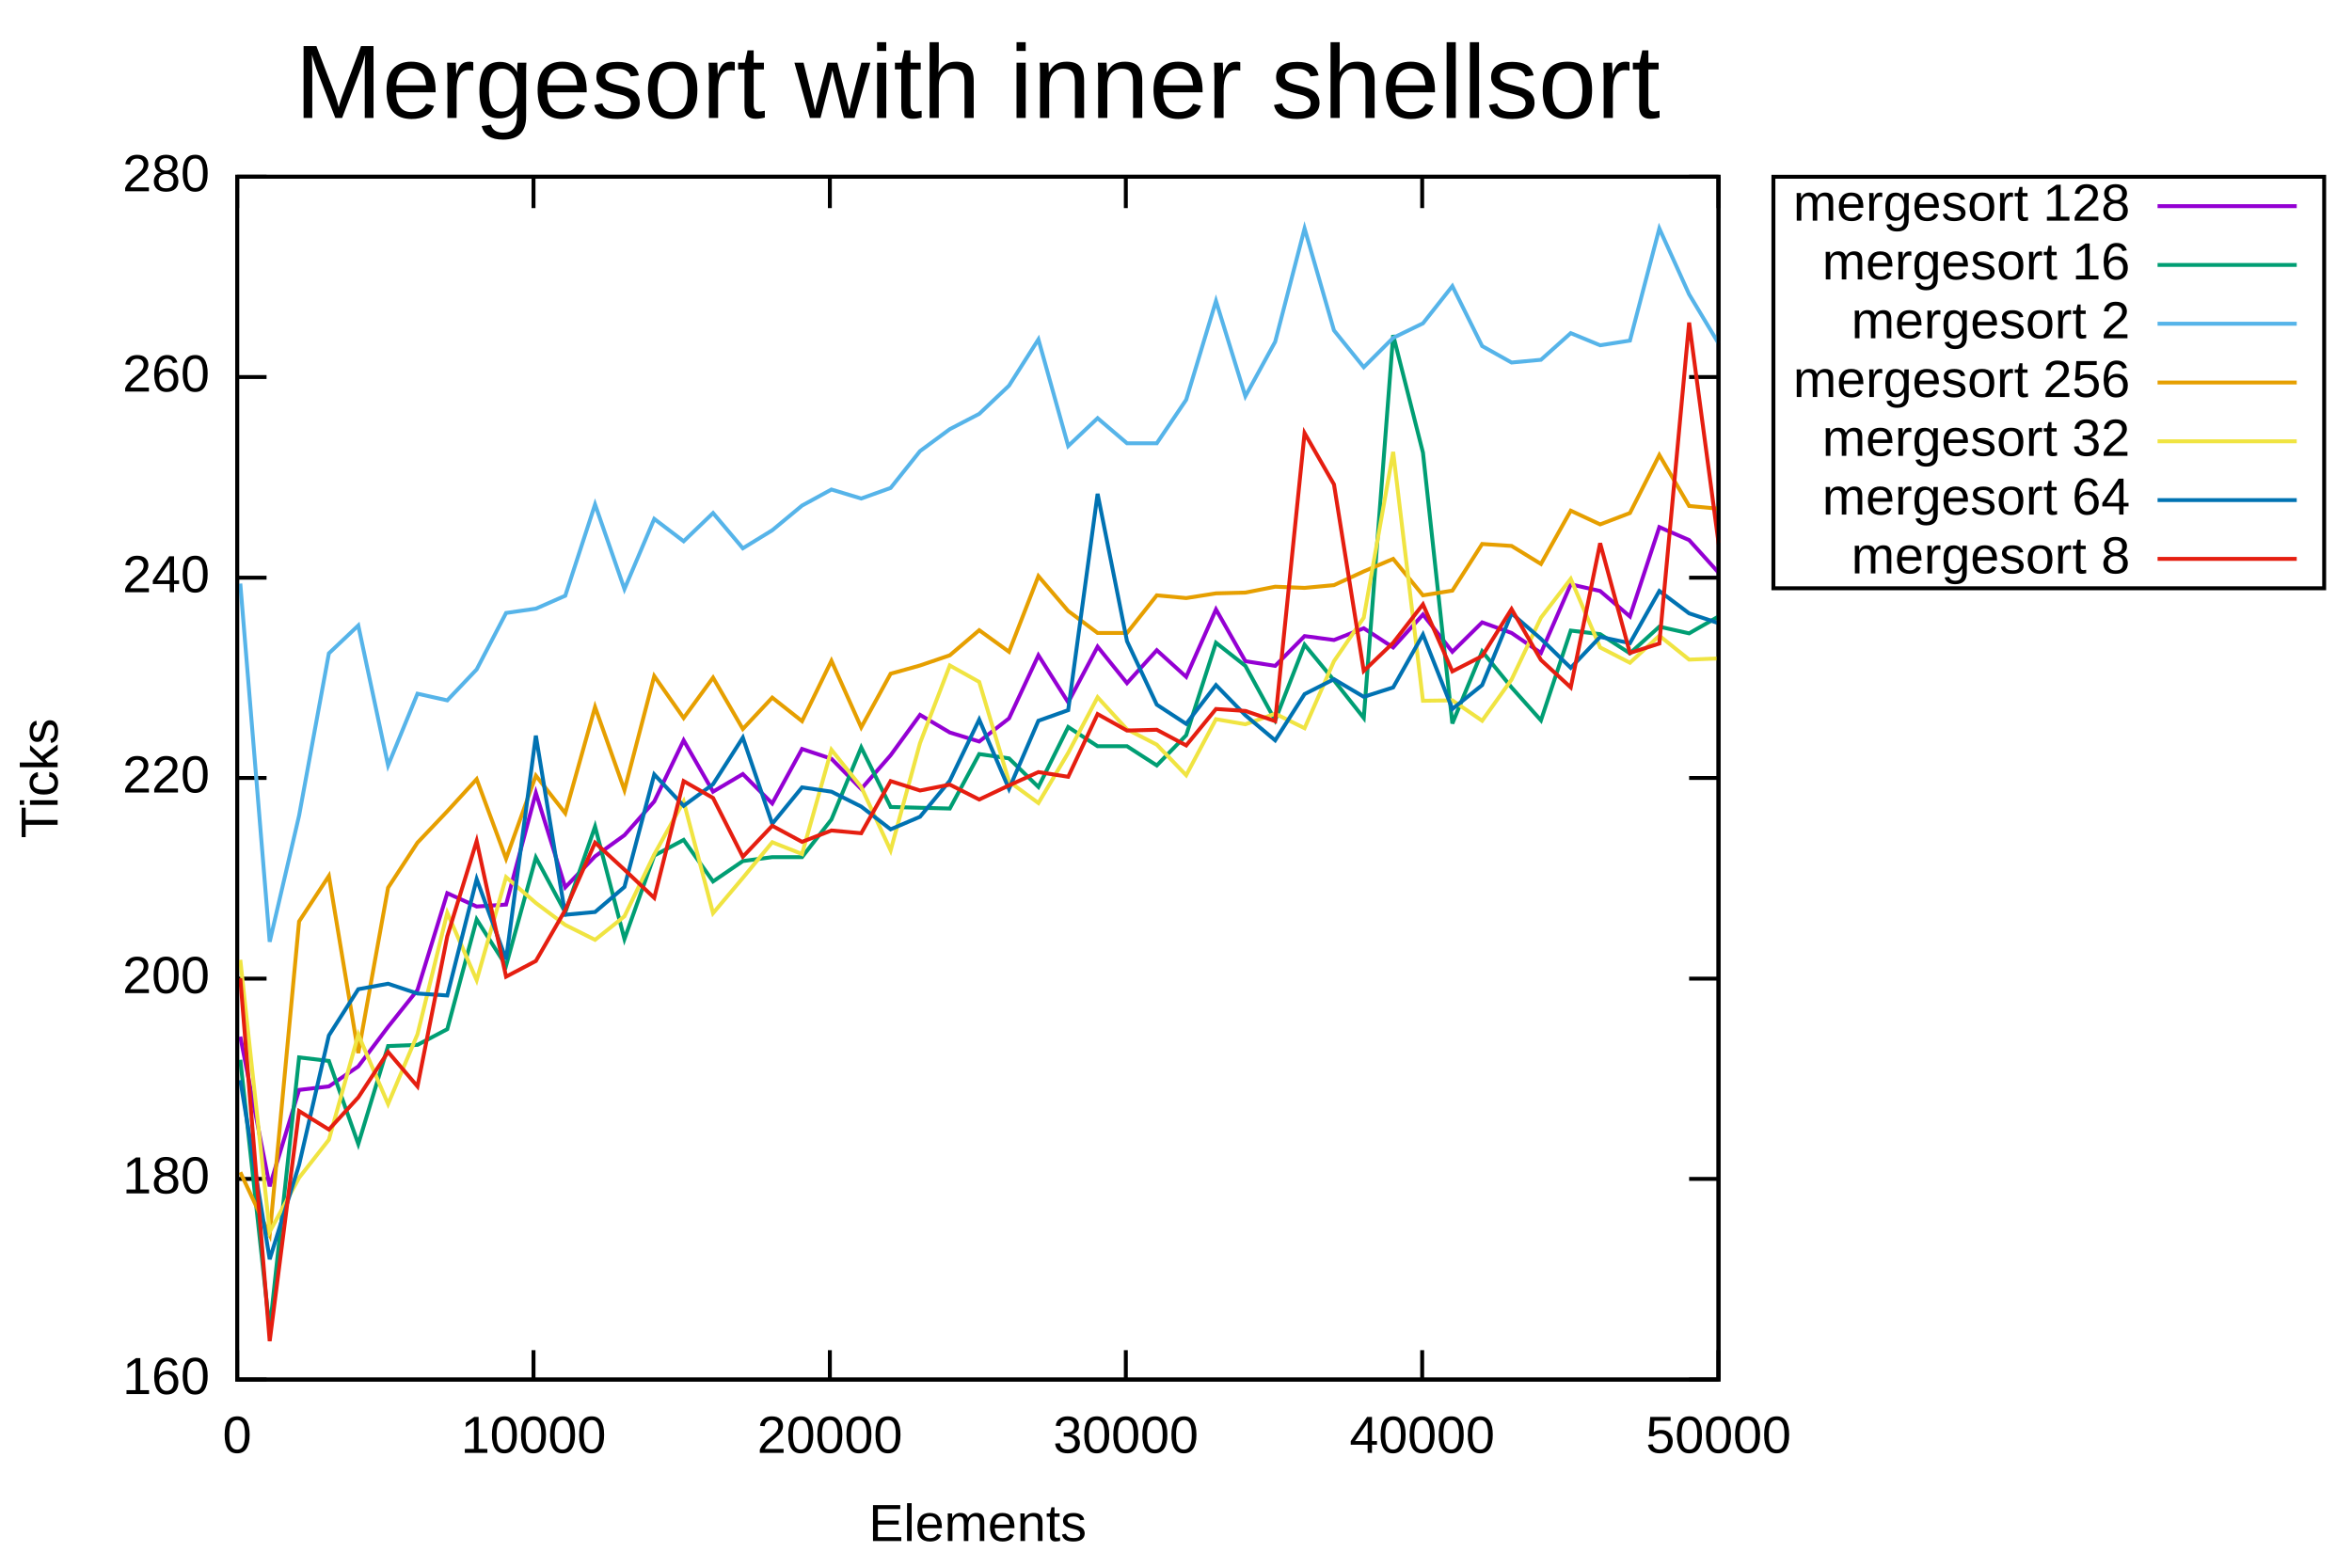
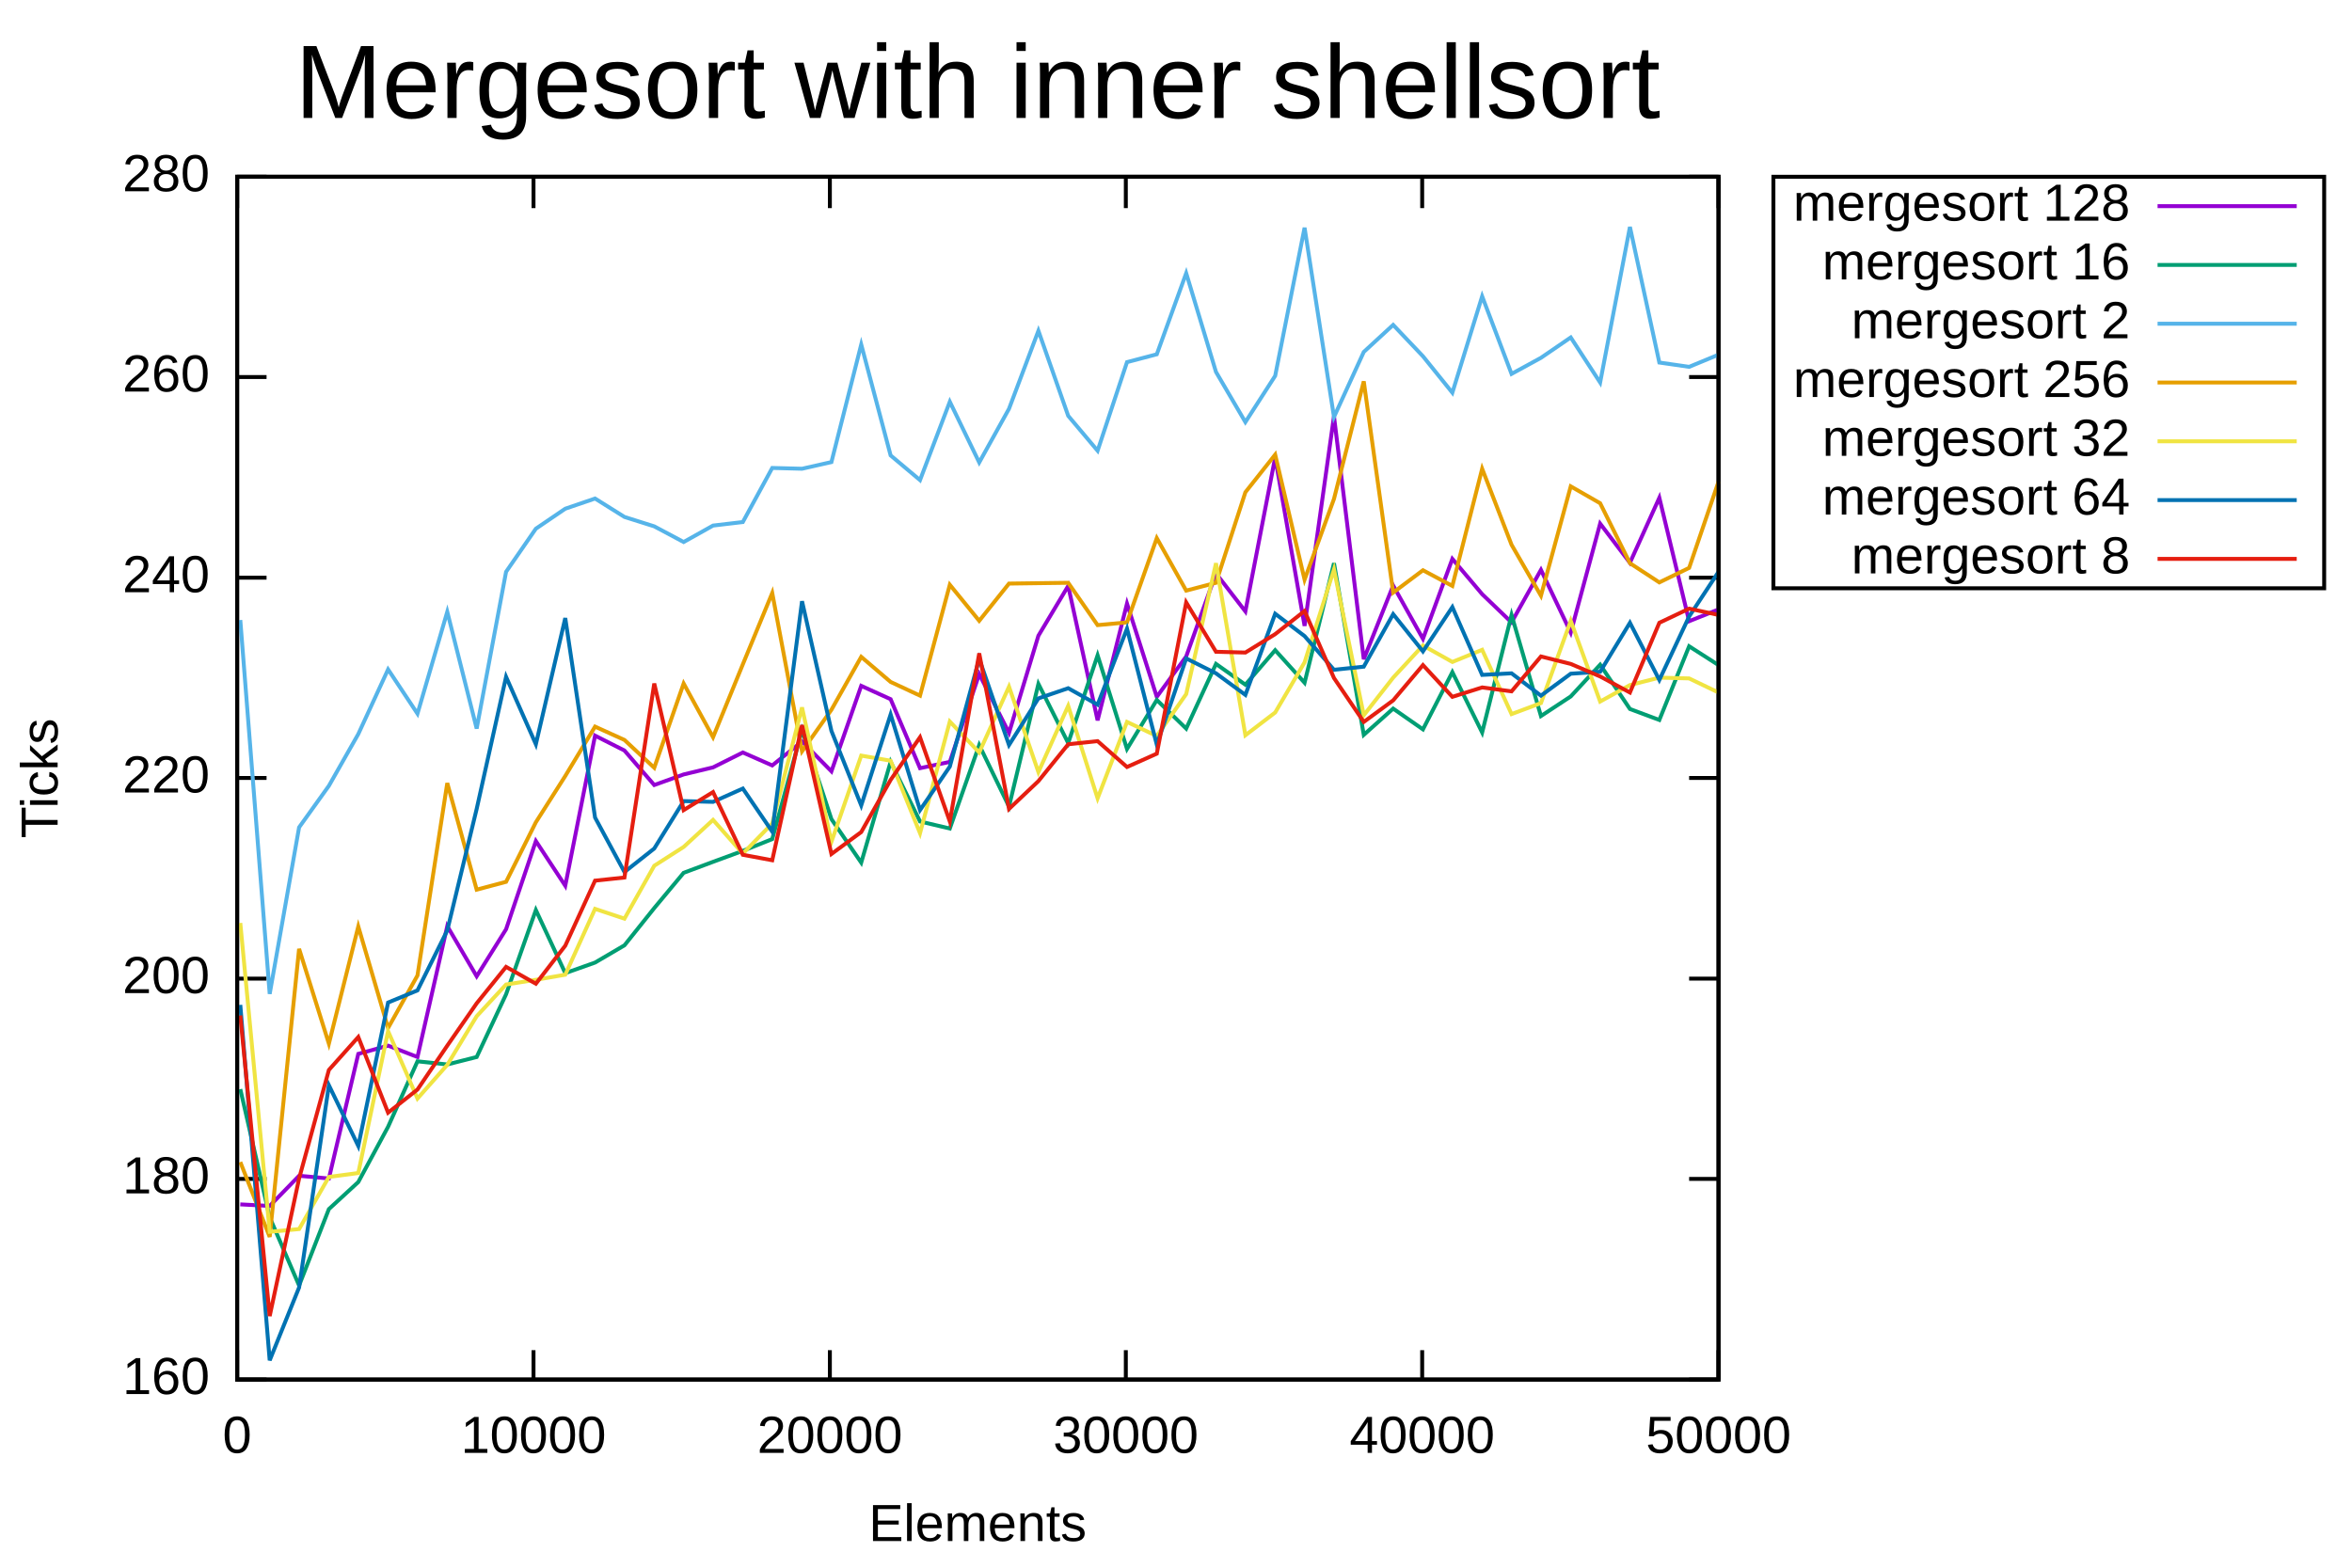
<svg xmlns="http://www.w3.org/2000/svg" xmlns:xlink="http://www.w3.org/1999/xlink" viewBox="0 0 600 400">
  <g id="gnuplot_canvas">
    <rect x="0" y="0" width="600" height="400" fill="none" />
    <defs>
      <circle id="gpDot" r="0.5" stroke-width="0.5" />
      <path id="gpPt0" stroke-width="0.267" stroke="currentColor" d="M-1,0 h2 M0,-1 v2" />
      <path id="gpPt1" stroke-width="0.267" stroke="currentColor" d="M-1,-1 L1,1 M1,-1 L-1,1" />
      <path id="gpPt2" stroke-width="0.267" stroke="currentColor" d="M-1,0 L1,0 M0,-1 L0,1 M-1,-1 L1,1 M-1,1 L1,-1" />
      <rect id="gpPt3" stroke-width="0.267" stroke="currentColor" x="-1" y="-1" width="2" height="2" />
      <rect id="gpPt4" stroke-width="0.267" stroke="currentColor" fill="currentColor" x="-1" y="-1" width="2" height="2" />
      <circle id="gpPt5" stroke-width="0.267" stroke="currentColor" cx="0" cy="0" r="1" />
      <use xlink:href="#gpPt5" id="gpPt6" fill="currentColor" stroke="none" />
      <path id="gpPt7" stroke-width="0.267" stroke="currentColor" d="M0,-1.33 L-1.33,0.67 L1.33,0.67 z" />
      <use xlink:href="#gpPt7" id="gpPt8" fill="currentColor" stroke="none" />
      <use xlink:href="#gpPt7" id="gpPt9" stroke="currentColor" transform="rotate(180)" />
      <use xlink:href="#gpPt9" id="gpPt10" fill="currentColor" stroke="none" />
      <use xlink:href="#gpPt3" id="gpPt11" stroke="currentColor" transform="rotate(45)" />
      <use xlink:href="#gpPt11" id="gpPt12" fill="currentColor" stroke="none" />
    </defs>
    <g style="fill:none; color:white; stroke:currentColor; stroke-width:1.00; stroke-linecap:butt; stroke-linejoin:miter">
</g>
    <g style="fill:none; color:black; stroke:currentColor; stroke-width:1.00; stroke-linecap:butt; stroke-linejoin:miter">
      <path stroke="black" d="M60.5,352.0 L68.0,352.0 M438.4,352.0 L430.9,352.0  h0.01" />
      <g transform="translate(53.5,355.7)" style="stroke:none; fill:black; font-family:arial; font-size:10.00pt; text-anchor:end">
        <text>
          <tspan> 160</tspan>
        </text>
      </g>
      <path stroke="black" d="M60.5,300.8 L68.0,300.8 M438.4,300.8 L430.9,300.8  h0.01" />
      <g transform="translate(53.5,304.5)" style="stroke:none; fill:black; font-family:arial; font-size:10.00pt; text-anchor:end">
        <text>
          <tspan> 180</tspan>
        </text>
      </g>
      <path stroke="black" d="M60.5,249.7 L68.0,249.7 M438.4,249.7 L430.9,249.7  h0.01" />
      <g transform="translate(53.5,253.4)" style="stroke:none; fill:black; font-family:arial; font-size:10.00pt; text-anchor:end">
        <text>
          <tspan> 200</tspan>
        </text>
      </g>
      <path stroke="black" d="M60.5,198.5 L68.0,198.5 M438.4,198.5 L430.9,198.5  h0.01" />
      <g transform="translate(53.5,202.2)" style="stroke:none; fill:black; font-family:arial; font-size:10.00pt; text-anchor:end">
        <text>
          <tspan> 220</tspan>
        </text>
      </g>
      <path stroke="black" d="M60.5,147.4 L68.0,147.4 M438.4,147.4 L430.9,147.4  h0.01" />
      <g transform="translate(53.5,151.1)" style="stroke:none; fill:black; font-family:arial; font-size:10.00pt; text-anchor:end">
        <text>
          <tspan> 240</tspan>
        </text>
      </g>
      <path stroke="black" d="M60.5,96.2 L68.0,96.2 M438.4,96.2 L430.9,96.2  h0.01" />
      <g transform="translate(53.5,99.9)" style="stroke:none; fill:black; font-family:arial; font-size:10.00pt; text-anchor:end">
        <text>
          <tspan> 260</tspan>
        </text>
      </g>
      <path stroke="black" d="M60.5,45.1 L68.0,45.1 M438.4,45.1 L430.9,45.1  h0.01" />
      <g transform="translate(53.5,48.8)" style="stroke:none; fill:black; font-family:arial; font-size:10.00pt; text-anchor:end">
        <text>
          <tspan> 280</tspan>
        </text>
      </g>
      <path stroke="black" d="M60.5,352.0 L60.5,344.5 M60.5,45.1 L60.5,52.6  h0.01" />
      <g transform="translate(60.5,370.7)" style="stroke:none; fill:black; font-family:arial; font-size:10.00pt; text-anchor:middle">
        <text>
          <tspan> 0</tspan>
        </text>
      </g>
      <path stroke="black" d="M136.1,352.0 L136.1,344.5 M136.1,45.1 L136.1,52.6  h0.01" />
      <g transform="translate(136.1,370.7)" style="stroke:none; fill:black; font-family:arial; font-size:10.00pt; text-anchor:middle">
        <text>
          <tspan> 10000</tspan>
        </text>
      </g>
      <path stroke="black" d="M211.7,352.0 L211.7,344.5 M211.7,45.1 L211.7,52.6  h0.01" />
      <g transform="translate(211.7,370.7)" style="stroke:none; fill:black; font-family:arial; font-size:10.00pt; text-anchor:middle">
        <text>
          <tspan> 20000</tspan>
        </text>
      </g>
      <path stroke="black" d="M287.2,352.0 L287.2,344.5 M287.2,45.1 L287.2,52.6  h0.01" />
      <g transform="translate(287.2,370.7)" style="stroke:none; fill:black; font-family:arial; font-size:10.00pt; text-anchor:middle">
        <text>
          <tspan> 30000</tspan>
        </text>
      </g>
      <path stroke="black" d="M362.8,352.0 L362.8,344.5 M362.8,45.1 L362.8,52.6  h0.01" />
      <g transform="translate(362.8,370.7)" style="stroke:none; fill:black; font-family:arial; font-size:10.00pt; text-anchor:middle">
        <text>
          <tspan> 40000</tspan>
        </text>
      </g>
      <path stroke="black" d="M438.4,352.0 L438.4,344.5 M438.4,45.1 L438.4,52.6  h0.01" />
      <g transform="translate(438.4,370.7)" style="stroke:none; fill:black; font-family:arial; font-size:10.00pt; text-anchor:middle">
        <text>
          <tspan> 50000</tspan>
        </text>
      </g>
      <path stroke="black" d="M60.5,45.1 L60.5,352.0 L438.4,352.0 L438.4,45.1 L60.5,45.1 Z  h0.01" />
      <g transform="translate(14.7,198.6) rotate(270)" style="stroke:none; fill:black; font-family:arial; font-size:10.00pt; text-anchor:middle">
        <text>
          <tspan>Ticks</tspan>
        </text>
      </g>
      <g transform="translate(249.4,393.2)" style="stroke:none; fill:black; font-family:arial; font-size:10.00pt; text-anchor:middle">
        <text>
          <tspan>Elements</tspan>
        </text>
      </g>
      <g transform="translate(249.4,30.1)" style="stroke:none; fill:black; font-family:arial; font-size:20.00pt; text-anchor:middle">
        <text>
          <tspan>Mergesort with inner shellsort</tspan>
        </text>
      </g>
      <path stroke="black" d="M452.4,150.1 L452.4,45.1 L592.9,45.1 L592.9,150.1 L452.4,150.1 Z  h0.01" />
    </g>
    <g id="simple_1_plot_1">
      <g style="fill:none; color:red; stroke:currentColor; stroke-width:1.00; stroke-linecap:butt; stroke-linejoin:miter">
        <g transform="translate(543.4,56.3)" style="stroke:none; fill:black; font-family:arial; font-size:10.00pt; text-anchor:end">
          <text>
            <tspan>mergesort 128</tspan>
          </text>
        </g>
-         <path stroke="rgb(148,   0, 211)" d="M550.4,52.6 L585.9,52.6 M61.3,264.5 L68.8,302.7 L76.3,278.1 L83.9,277.2 L91.4,272.1 L99.0,262.0    L106.5,252.6 L114.1,227.9 L121.6,231.3 L129.1,230.8 L136.7,202.3 L144.2,226.4 L151.8,218.5 L159.3,213.1    L166.9,204.5 L174.4,188.9 L181.9,202.0 L189.5,197.5 L197.0,205.0 L204.6,191.1 L212.1,193.6 L219.7,201.3    L227.2,192.7 L234.7,182.4 L242.3,186.9 L249.8,189.2 L257.4,183.3 L264.9,167.2 L272.5,179.2 L280.0,165.0    L287.5,174.3 L295.1,165.9 L302.6,172.7 L310.2,155.5 L317.7,168.7 L325.3,169.9 L332.8,162.3 L340.3,163.3    L347.9,160.3 L355.4,165.2 L363.0,156.8 L370.5,166.3 L378.1,158.8 L385.6,161.5 L393.1,166.6 L400.7,149.1    L408.2,150.8 L415.8,157.3 L423.3,134.5 L430.9,137.8 L438.4,146.1  h0.01" />
+         <path stroke="rgb(148,   0, 211)" d="M550.4,52.6 L585.9,52.6 M61.3,307.3 L68.8,307.7 L76.3,300.0 L83.9,300.7 L91.4,268.9 L99.0,266.8    L106.5,269.7 L114.1,236.3 L121.6,249.1 L129.1,237.1 L136.7,214.6 L144.2,226.0 L151.8,187.7 L159.3,191.5    L166.9,200.3 L174.4,197.6 L181.9,195.8 L189.5,192.0 L197.0,195.3 L204.6,189.2 L212.1,196.8 L219.7,175.0    L227.2,178.4 L234.7,196.0 L242.3,194.4 L249.8,172.0 L257.4,187.0 L264.9,162.2 L272.5,149.5 L280.0,183.8    L287.5,154.0 L295.1,177.8 L302.6,167.5 L310.2,146.3 L317.7,156.0 L325.3,116.7 L332.8,159.7 L340.3,106.2    L347.9,168.2 L355.4,149.4 L363.0,163.0 L370.5,142.6 L378.1,151.6 L385.6,158.8 L393.1,145.4 L400.7,161.4    L408.2,133.6 L415.8,143.6 L423.3,127.0 L430.9,158.5 L438.4,155.5  h0.01" />
      </g>
    </g>
    <g id="simple_1_plot_2">
      <g style="fill:none; color:green; stroke:currentColor; stroke-width:1.00; stroke-linecap:butt; stroke-linejoin:miter">
        <g transform="translate(543.4,71.3)" style="stroke:none; fill:black; font-family:arial; font-size:10.00pt; text-anchor:end">
          <text>
            <tspan>mergesort 16</tspan>
          </text>
        </g>
-         <path stroke="rgb(  0, 158, 115)" d="M550.4,67.6 L585.9,67.6 M61.3,270.4 L68.8,339.2 L76.3,269.8 L83.9,270.7 L91.4,291.9 L99.0,266.9    L106.5,266.6 L114.1,262.6 L121.6,234.6 L129.1,246.4 L136.7,218.8 L144.2,232.8 L151.8,210.9 L159.3,239.6    L166.9,218.3 L174.4,214.3 L181.9,224.9 L189.5,219.7 L197.0,218.7 L204.6,218.7 L212.1,209.1 L219.7,190.7    L227.2,205.9 L234.7,206.1 L242.3,206.3 L249.8,192.4 L257.4,193.5 L264.9,200.8 L272.5,185.5 L280.0,190.4    L287.5,190.4 L295.1,195.3 L302.6,187.6 L310.2,164.0 L317.7,169.9 L325.3,183.8 L332.8,164.5 L340.3,173.6    L347.9,183.2 L355.4,85.5 L363.0,115.5 L370.5,184.6 L378.1,166.2 L385.6,175.4 L393.1,183.8 L400.7,160.9    L408.2,161.8 L415.8,166.7 L423.3,159.9 L430.9,161.6 L438.4,157.3  h0.01" />
+         <path stroke="rgb(  0, 158, 115)" d="M550.4,67.6 L585.9,67.6 M61.3,277.9 L68.8,310.6 L76.3,328.0 L83.9,308.5 L91.4,301.6 L99.0,287.5    L106.5,270.8 L114.1,271.6 L121.6,269.7 L129.1,253.7 L136.7,232.2 L144.2,248.3 L151.8,245.6 L159.3,241.2    L166.9,231.7 L174.4,222.7 L181.9,219.9 L189.5,217.1 L197.0,214.1 L204.6,186.3 L212.1,209.0 L219.7,220.1    L227.2,194.4 L234.7,209.6 L242.3,211.4 L249.8,190.1 L257.4,205.8 L264.9,174.5 L272.5,189.6 L280.0,167.2    L287.5,191.1 L295.1,178.6 L302.6,185.9 L310.2,169.4 L317.7,174.7 L325.3,165.9 L332.8,174.2 L340.3,143.7    L347.9,187.5 L355.4,180.8 L363.0,186.1 L370.5,171.5 L378.1,186.9 L385.6,156.9 L393.1,182.7 L400.7,177.7    L408.2,169.6 L415.8,180.9 L423.3,183.7 L430.9,164.9 L438.4,169.7  h0.01" />
      </g>
    </g>
    <g id="simple_1_plot_3">
      <g style="fill:none; color:blue; stroke:currentColor; stroke-width:1.00; stroke-linecap:butt; stroke-linejoin:miter">
        <g transform="translate(543.4,86.3)" style="stroke:none; fill:black; font-family:arial; font-size:10.00pt; text-anchor:end">
          <text>
            <tspan>mergesort 2</tspan>
          </text>
        </g>
-         <path stroke="rgb( 86, 180, 233)" d="M550.4,82.6 L585.9,82.6 M61.3,148.9 L68.8,240.3 L76.3,208.1 L83.9,166.7 L91.4,159.6 L99.0,195.3    L106.5,177.0 L114.1,178.7 L121.6,170.8 L129.1,156.4 L136.7,155.3 L144.2,152.0 L151.8,128.7 L159.3,150.3    L166.9,132.4 L174.4,138.1 L181.9,130.9 L189.5,139.9 L197.0,135.3 L204.6,129.0 L212.1,124.9 L219.7,127.2    L227.2,124.5 L234.7,115.1 L242.3,109.5 L249.8,105.6 L257.4,98.4 L264.9,86.6 L272.5,113.8 L280.0,106.7    L287.5,113.1 L295.1,113.1 L302.6,102.0 L310.2,76.8 L317.7,101.1 L325.3,87.2 L332.8,58.3 L340.3,84.3    L347.9,93.7 L355.4,86.2 L363.0,82.5 L370.5,73.0 L378.1,88.3 L385.6,92.5 L393.1,91.8 L400.7,85.0    L408.2,88.1 L415.8,86.9 L423.3,58.3 L430.9,75.1 L438.4,87.6  h0.01" />
+         <path stroke="rgb( 86, 180, 233)" d="M550.4,82.6 L585.9,82.6 M61.3,158.2 L68.8,253.6 L76.3,211.1 L83.9,200.5 L91.4,187.3 L99.0,170.8    L106.5,182.1 L114.1,156.1 L121.6,185.9 L129.1,145.9 L136.7,134.9 L144.2,129.8 L151.8,127.2 L159.3,131.9    L166.9,134.3 L174.4,138.3 L181.9,134.1 L189.5,133.2 L197.0,119.4 L204.6,119.6 L212.1,117.9 L219.7,87.9    L227.2,116.2 L234.7,122.5 L242.3,102.5 L249.8,118.0 L257.4,104.3 L264.9,84.4 L272.5,106.1 L280.0,115.0    L287.5,92.4 L295.1,90.4 L302.6,69.7 L310.2,94.9 L317.7,107.7 L325.3,95.9 L332.8,58.1 L340.3,106.4    L347.9,89.8 L355.4,82.9 L363.0,90.9 L370.5,100.2 L378.1,75.6 L385.6,95.4 L393.1,91.3 L400.7,86.1    L408.2,97.6 L415.8,57.9 L423.3,92.5 L430.9,93.6 L438.4,90.5  h0.01" />
      </g>
    </g>
    <g id="simple_1_plot_4">
      <g style="fill:none; color:cyan; stroke:currentColor; stroke-width:1.00; stroke-linecap:butt; stroke-linejoin:miter">
        <g transform="translate(543.4,101.3)" style="stroke:none; fill:black; font-family:arial; font-size:10.00pt; text-anchor:end">
          <text>
            <tspan>mergesort 256</tspan>
          </text>
        </g>
-         <path stroke="rgb(230, 159,   0)" d="M550.4,97.6 L585.9,97.6 M61.3,299.1 L68.8,315.1 L76.3,235.1 L83.9,223.5 L91.4,268.7 L99.0,226.5    L106.5,215.0 L114.1,207.0 L121.6,198.8 L129.1,219.1 L136.7,197.9 L144.2,207.5 L151.8,180.4 L159.3,201.6    L166.9,172.5 L174.4,183.2 L181.9,172.9 L189.5,186.0 L197.0,178.0 L204.6,184.0 L212.1,168.6 L219.7,185.6    L227.2,171.9 L234.7,169.8 L242.3,167.2 L249.8,160.8 L257.4,166.3 L264.9,147.0 L272.5,155.9 L280.0,161.5    L287.5,161.5 L295.1,151.9 L302.6,152.6 L310.2,151.4 L317.7,151.2 L325.3,149.7 L332.8,150.0 L340.3,149.3    L347.9,145.8 L355.4,142.6 L363.0,151.9 L370.5,150.7 L378.1,138.8 L385.6,139.3 L393.1,143.9 L400.7,130.3    L408.2,133.8 L415.8,130.9 L423.3,116.1 L430.9,129.1 L438.4,129.8  h0.01" />
+         <path stroke="rgb(230, 159,   0)" d="M550.4,97.6 L585.9,97.6 M61.3,296.5 L68.8,315.6 L76.3,242.1 L83.9,266.3 L91.4,236.4 L99.0,262.3    L106.5,248.9 L114.1,199.8 L121.6,227.0 L129.1,225.0 L136.7,209.8 L144.2,198.0 L151.8,185.4 L159.3,188.8    L166.9,195.9 L174.4,174.4 L181.9,188.1 L189.5,169.5 L197.0,151.3 L204.6,191.7 L212.1,181.1 L219.7,167.6    L227.2,174.0 L234.7,177.5 L242.3,149.2 L249.8,158.4 L257.4,148.9 L264.9,148.8 L272.5,148.7 L280.0,159.5    L287.5,158.8 L295.1,137.3 L302.6,150.7 L310.2,148.7 L317.7,125.6 L325.3,116.0 L332.8,147.9 L340.3,127.3    L347.9,97.3 L355.4,151.2 L363.0,145.5 L370.5,149.5 L378.1,119.6 L385.6,139.0 L393.1,152.0 L400.7,124.1    L408.2,128.4 L415.8,143.7 L423.3,148.6 L430.9,144.9 L438.4,122.9  h0.01" />
      </g>
    </g>
    <g id="simple_1_plot_5">
      <g style="fill:none; color:#157545; stroke:currentColor; stroke-width:1.00; stroke-linecap:butt; stroke-linejoin:miter">
        <g transform="translate(543.4,116.3)" style="stroke:none; fill:black; font-family:arial; font-size:10.00pt; text-anchor:end">
          <text>
            <tspan>mergesort 32</tspan>
          </text>
        </g>
-         <path stroke="rgb(240, 228,  66)" d="M550.4,112.6 L585.9,112.6 M61.3,244.9 L68.8,314.3 L76.3,300.5 L83.9,290.8 L91.4,264.0 L99.0,281.7    L106.5,263.9 L114.1,232.9 L121.6,250.1 L129.1,223.8 L136.7,230.4 L144.2,236.0 L151.8,239.8 L159.3,233.8    L166.9,218.0 L174.4,204.5 L181.9,233.0 L189.5,224.0 L197.0,214.9 L204.6,217.9 L212.1,191.3 L219.7,200.8    L227.2,217.0 L234.7,189.6 L242.3,169.8 L249.8,174.0 L257.4,199.4 L264.9,204.9 L272.5,192.1 L280.0,177.9    L287.5,186.1 L295.1,190.0 L302.6,197.8 L310.2,183.5 L317.7,184.8 L325.3,182.1 L332.8,185.8 L340.3,168.7    L347.9,157.6 L355.4,115.3 L363.0,178.8 L370.5,178.7 L378.1,183.9 L385.6,173.4 L393.1,157.6 L400.7,147.7    L408.2,165.2 L415.8,169.1 L423.3,162.2 L430.9,168.3 L438.4,168.0  h0.01" />
+         <path stroke="rgb(240, 228,  66)" d="M550.4,112.6 L585.9,112.6 M61.3,235.5 L68.8,314.3 L76.3,313.6 L83.9,300.3 L91.4,299.3 L99.0,263.1    L106.5,280.3 L114.1,271.7 L121.6,259.3 L129.1,251.2 L136.7,250.0 L144.2,248.7 L151.8,231.9 L159.3,234.4    L166.9,220.9 L174.4,216.1 L181.9,209.2 L189.5,217.8 L197.0,210.1 L204.6,180.5 L212.1,214.8 L219.7,192.8    L227.2,194.1 L234.7,212.6 L242.3,184.1 L249.8,192.0 L257.4,175.2 L264.9,197.0 L272.5,180.1 L280.0,203.7    L287.5,184.2 L295.1,187.8 L302.6,177.1 L310.2,143.7 L317.7,187.6 L325.3,181.8 L332.8,169.0 L340.3,145.3    L347.9,182.5 L355.4,172.9 L363.0,164.7 L370.5,168.9 L378.1,165.8 L385.6,182.2 L393.1,179.4 L400.7,158.4    L408.2,179.0 L415.8,174.8 L423.3,172.9 L430.9,173.1 L438.4,176.7  h0.01" />
      </g>
    </g>
    <g id="simple_1_plot_6">
      <g style="fill:none; color:#000094; stroke:currentColor; stroke-width:1.00; stroke-linecap:butt; stroke-linejoin:miter">
        <g transform="translate(543.4,131.3)" style="stroke:none; fill:black; font-family:arial; font-size:10.00pt; text-anchor:end">
          <text>
            <tspan>mergesort 64</tspan>
          </text>
        </g>
-         <path stroke="rgb(  0, 114, 178)" d="M550.4,127.6 L585.9,127.6 M61.3,275.6 L68.8,321.3 L76.3,297.2 L83.9,264.2 L91.4,252.4 L99.0,251.0    L106.5,253.5 L114.1,254.0 L121.6,224.3 L129.1,244.8 L136.7,187.7 L144.2,233.4 L151.8,232.7 L159.3,226.3    L166.9,197.6 L174.4,205.6 L181.9,200.1 L189.5,188.2 L197.0,210.2 L204.6,200.9 L212.1,202.0 L219.7,205.8    L227.2,211.6 L234.7,208.4 L242.3,199.2 L249.8,183.6 L257.4,201.3 L264.9,183.9 L272.5,181.2 L280.0,126.0    L287.5,163.6 L295.1,179.8 L302.6,184.7 L310.2,174.8 L317.7,182.5 L325.3,188.9 L332.8,177.1 L340.3,173.3    L347.9,177.8 L355.4,175.4 L363.0,161.9 L370.5,180.9 L378.1,174.8 L385.6,156.5 L393.1,163.0 L400.7,170.4    L408.2,162.5 L415.8,164.1 L423.3,150.8 L430.9,156.5 L438.4,159.0  h0.01" />
+         <path stroke="rgb(  0, 114, 178)" d="M550.4,127.6 L585.9,127.6 M61.3,256.4 L68.8,347.1 L76.3,328.5 L83.9,276.9 L91.4,292.4 L99.0,255.8    L106.5,252.7 L114.1,237.4 L121.6,206.4 L129.1,172.7 L136.7,189.9 L144.2,157.7 L151.8,208.6 L159.3,222.5    L166.9,216.5 L174.4,204.4 L181.9,204.6 L189.5,201.2 L197.0,212.2 L204.6,153.4 L212.1,186.5 L219.7,205.5    L227.2,182.3 L234.7,206.7 L242.3,195.6 L249.8,168.1 L257.4,190.1 L264.9,178.2 L272.5,175.6 L280.0,179.8    L287.5,160.4 L295.1,190.0 L302.6,168.0 L310.2,171.8 L317.7,177.3 L325.3,156.6 L332.8,162.3 L340.3,170.9    L347.9,170.1 L355.4,156.7 L363.0,166.2 L370.5,154.9 L378.1,172.2 L385.6,171.8 L393.1,177.5 L400.7,171.9    L408.2,171.4 L415.8,158.9 L423.3,173.5 L430.9,157.3 L438.4,145.9  h0.01" />
      </g>
    </g>
    <g id="simple_1_plot_7">
      <g style="fill:none; color:#FF9900; stroke:currentColor; stroke-width:1.00; stroke-linecap:butt; stroke-linejoin:miter">
        <g transform="translate(543.4,146.3)" style="stroke:none; fill:black; font-family:arial; font-size:10.00pt; text-anchor:end">
          <text>
            <tspan>mergesort 8</tspan>
          </text>
        </g>
-         <path stroke="rgb(229,  30,  16)" d="M550.4,142.6 L585.9,142.6 M61.3,249.6 L68.8,342.2 L76.3,283.5 L83.9,288.2 L91.4,280.0 L99.0,268.4    L106.5,277.2 L114.1,238.9 L121.6,214.6 L129.1,249.2 L136.7,245.2 L144.2,232.2 L151.8,215.0 L159.3,221.9    L166.9,229.1 L174.4,199.3 L181.9,203.6 L189.5,218.6 L197.0,210.7 L204.6,214.8 L212.1,211.9 L219.7,212.6    L227.2,199.3 L234.7,201.7 L242.3,200.2 L249.8,204.0 L257.4,200.4 L264.9,197.0 L272.5,198.2 L280.0,182.2    L287.5,186.4 L295.1,186.2 L302.6,190.2 L310.2,180.9 L317.7,181.4 L325.3,184.0 L332.8,110.5 L340.3,123.6    L347.9,171.2 L355.4,164.0 L363.0,154.2 L370.5,171.3 L378.1,167.4 L385.6,155.4 L393.1,168.4 L400.7,175.4    L408.2,138.6 L415.8,166.6 L423.3,164.2 L430.9,82.3 L438.4,138.5  h0.01" />
+         <path stroke="rgb(229,  30,  16)" d="M550.4,142.6 L585.9,142.6 M61.3,259.1 L68.8,335.8 L76.3,300.7 L83.9,273.0 L91.4,264.6 L99.0,283.9    L106.5,278.0 L114.1,266.8 L121.6,256.0 L129.1,246.7 L136.7,251.0 L144.2,241.3 L151.8,224.7 L159.3,223.9    L166.9,174.4 L174.4,206.7 L181.9,202.1 L189.5,218.1 L197.0,219.5 L204.6,185.0 L212.1,217.9 L219.7,212.3    L227.2,199.0 L234.7,188.1 L242.3,209.6 L249.8,166.7 L257.4,206.4 L264.9,199.3 L272.5,189.9 L280.0,189.1    L287.5,195.7 L295.1,192.3 L302.6,153.7 L310.2,166.3 L317.7,166.5 L325.3,161.8 L332.8,155.9 L340.3,173.0    L347.9,184.2 L355.4,178.7 L363.0,169.7 L370.5,177.8 L378.1,175.4 L385.6,176.4 L393.1,167.5 L400.7,169.4    L408.2,172.6 L415.8,176.7 L423.3,158.9 L430.9,155.3 L438.4,156.9  h0.01" />
      </g>
    </g>
    <g style="fill:none; color:black; stroke:currentColor; stroke-width:1.00; stroke-linecap:butt; stroke-linejoin:miter">
      <path stroke="black" d="M60.5,45.1 L60.5,352.0 L438.4,352.0 L438.4,45.1 L60.5,45.1 Z  h0.01" />
    </g>
  </g>
</svg>
